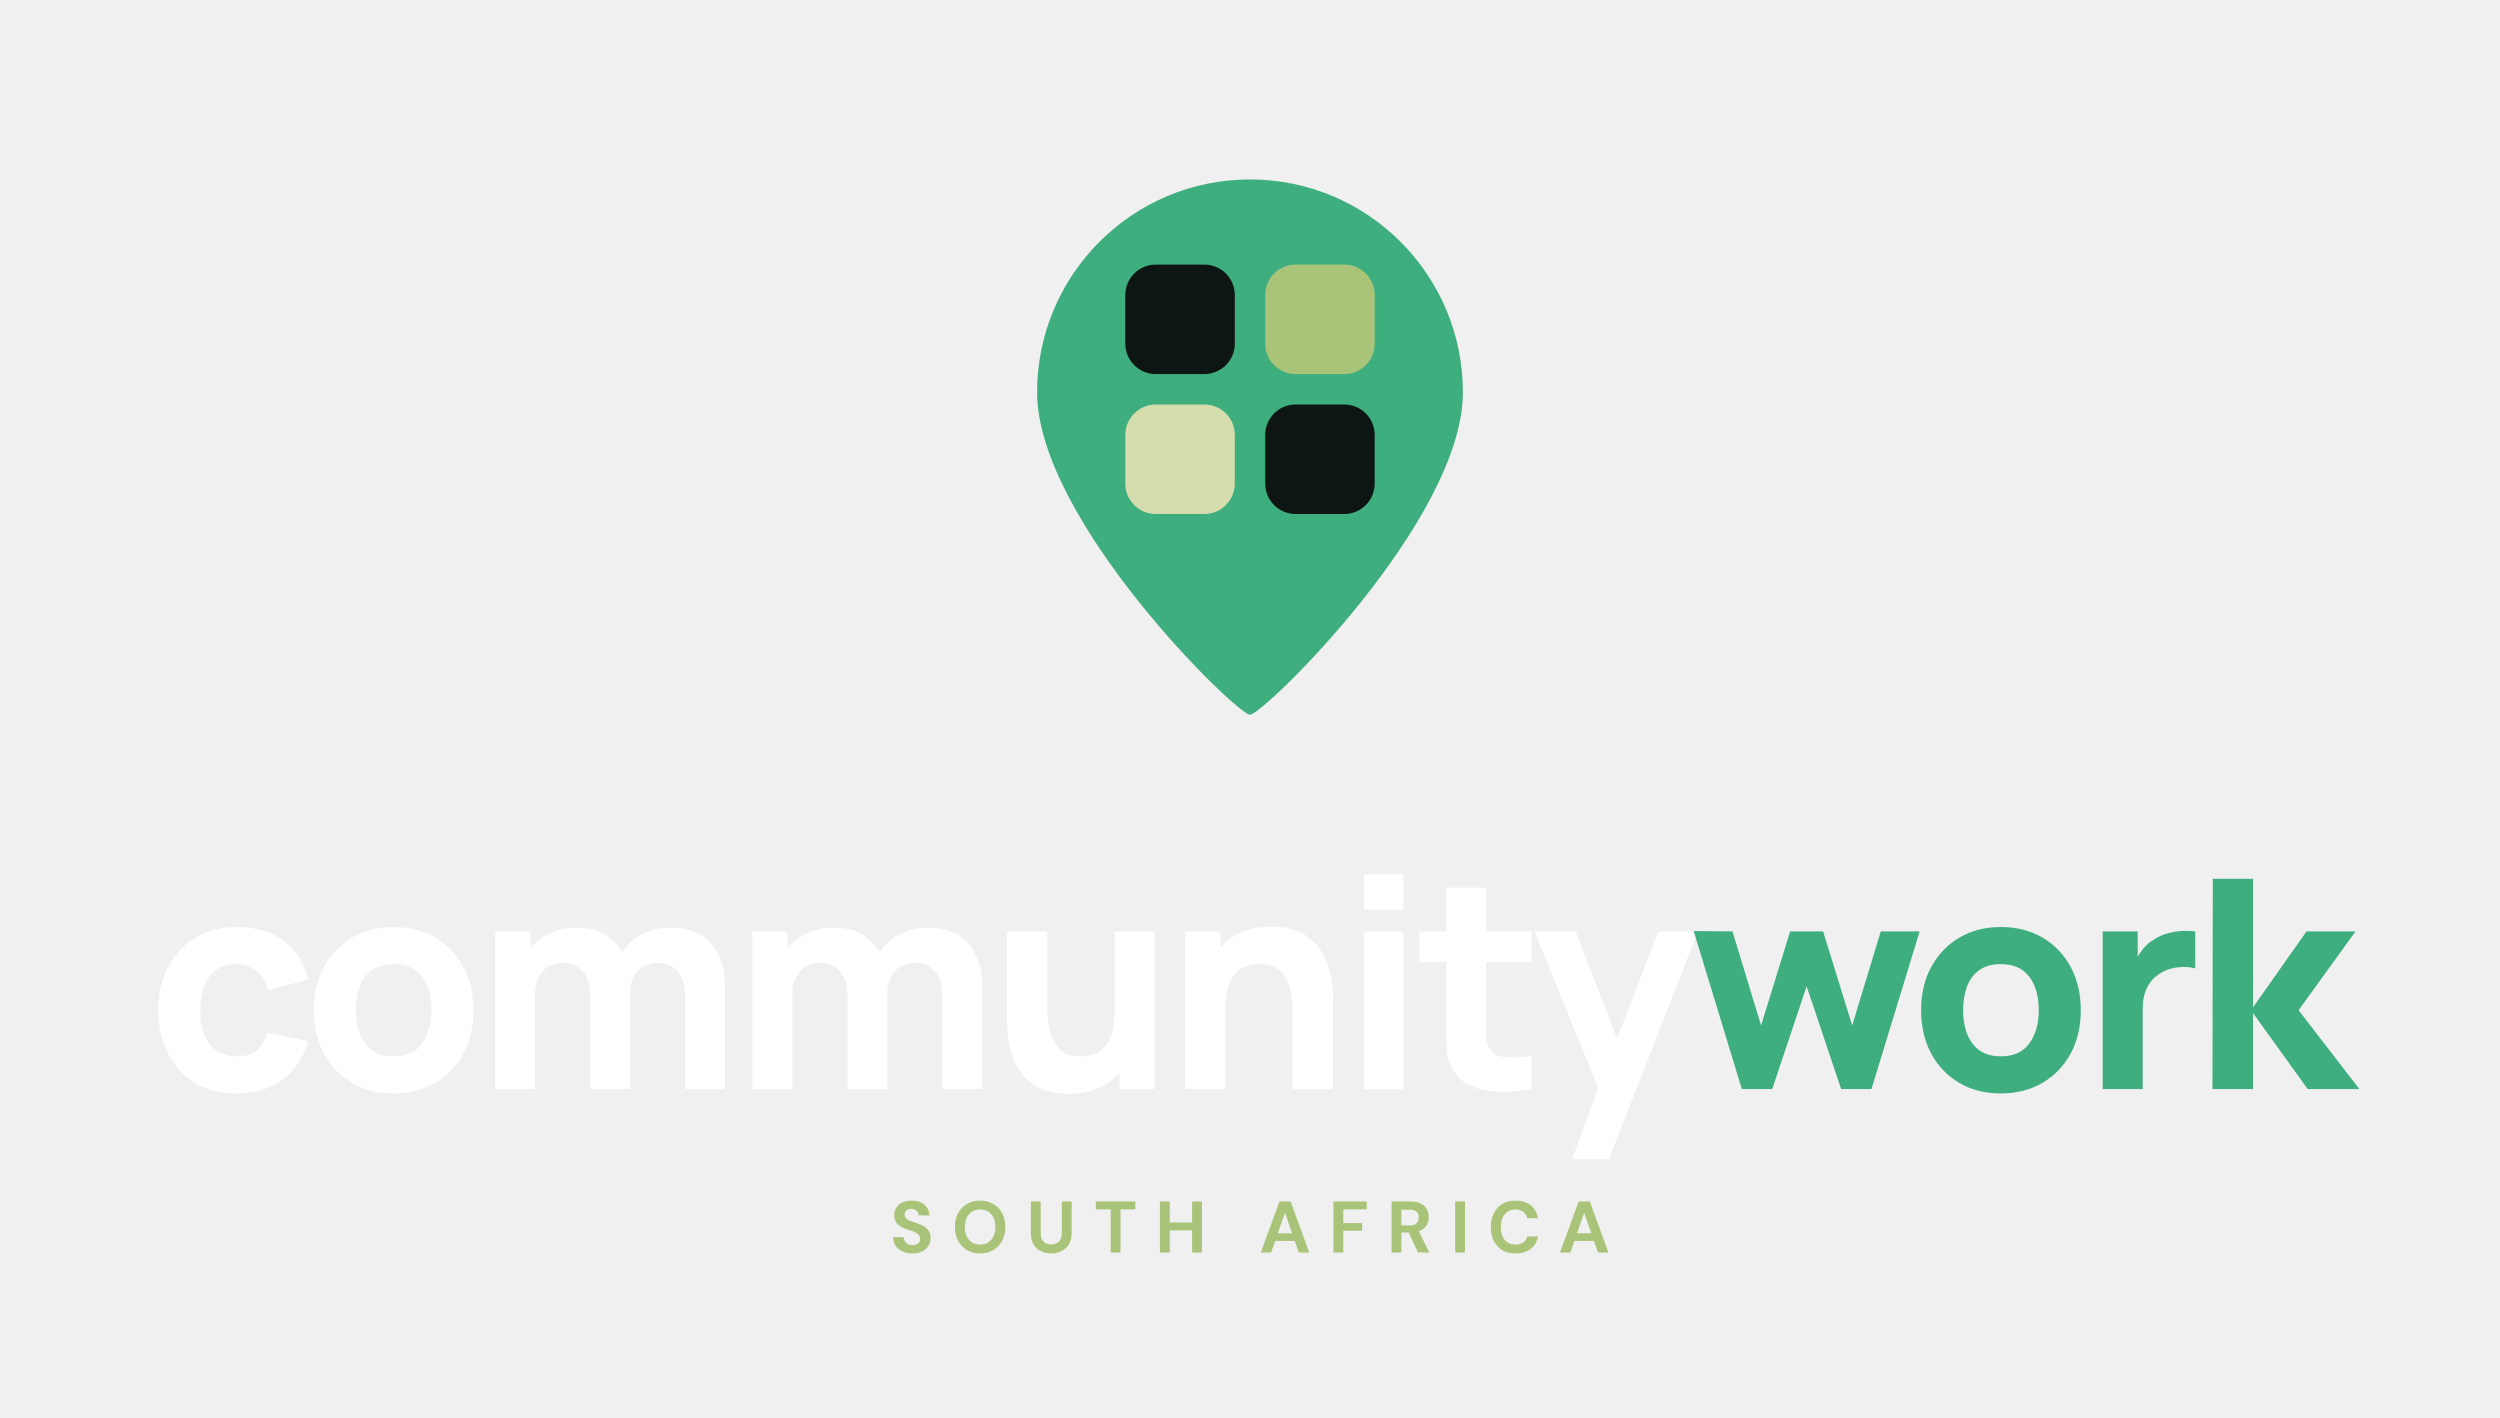
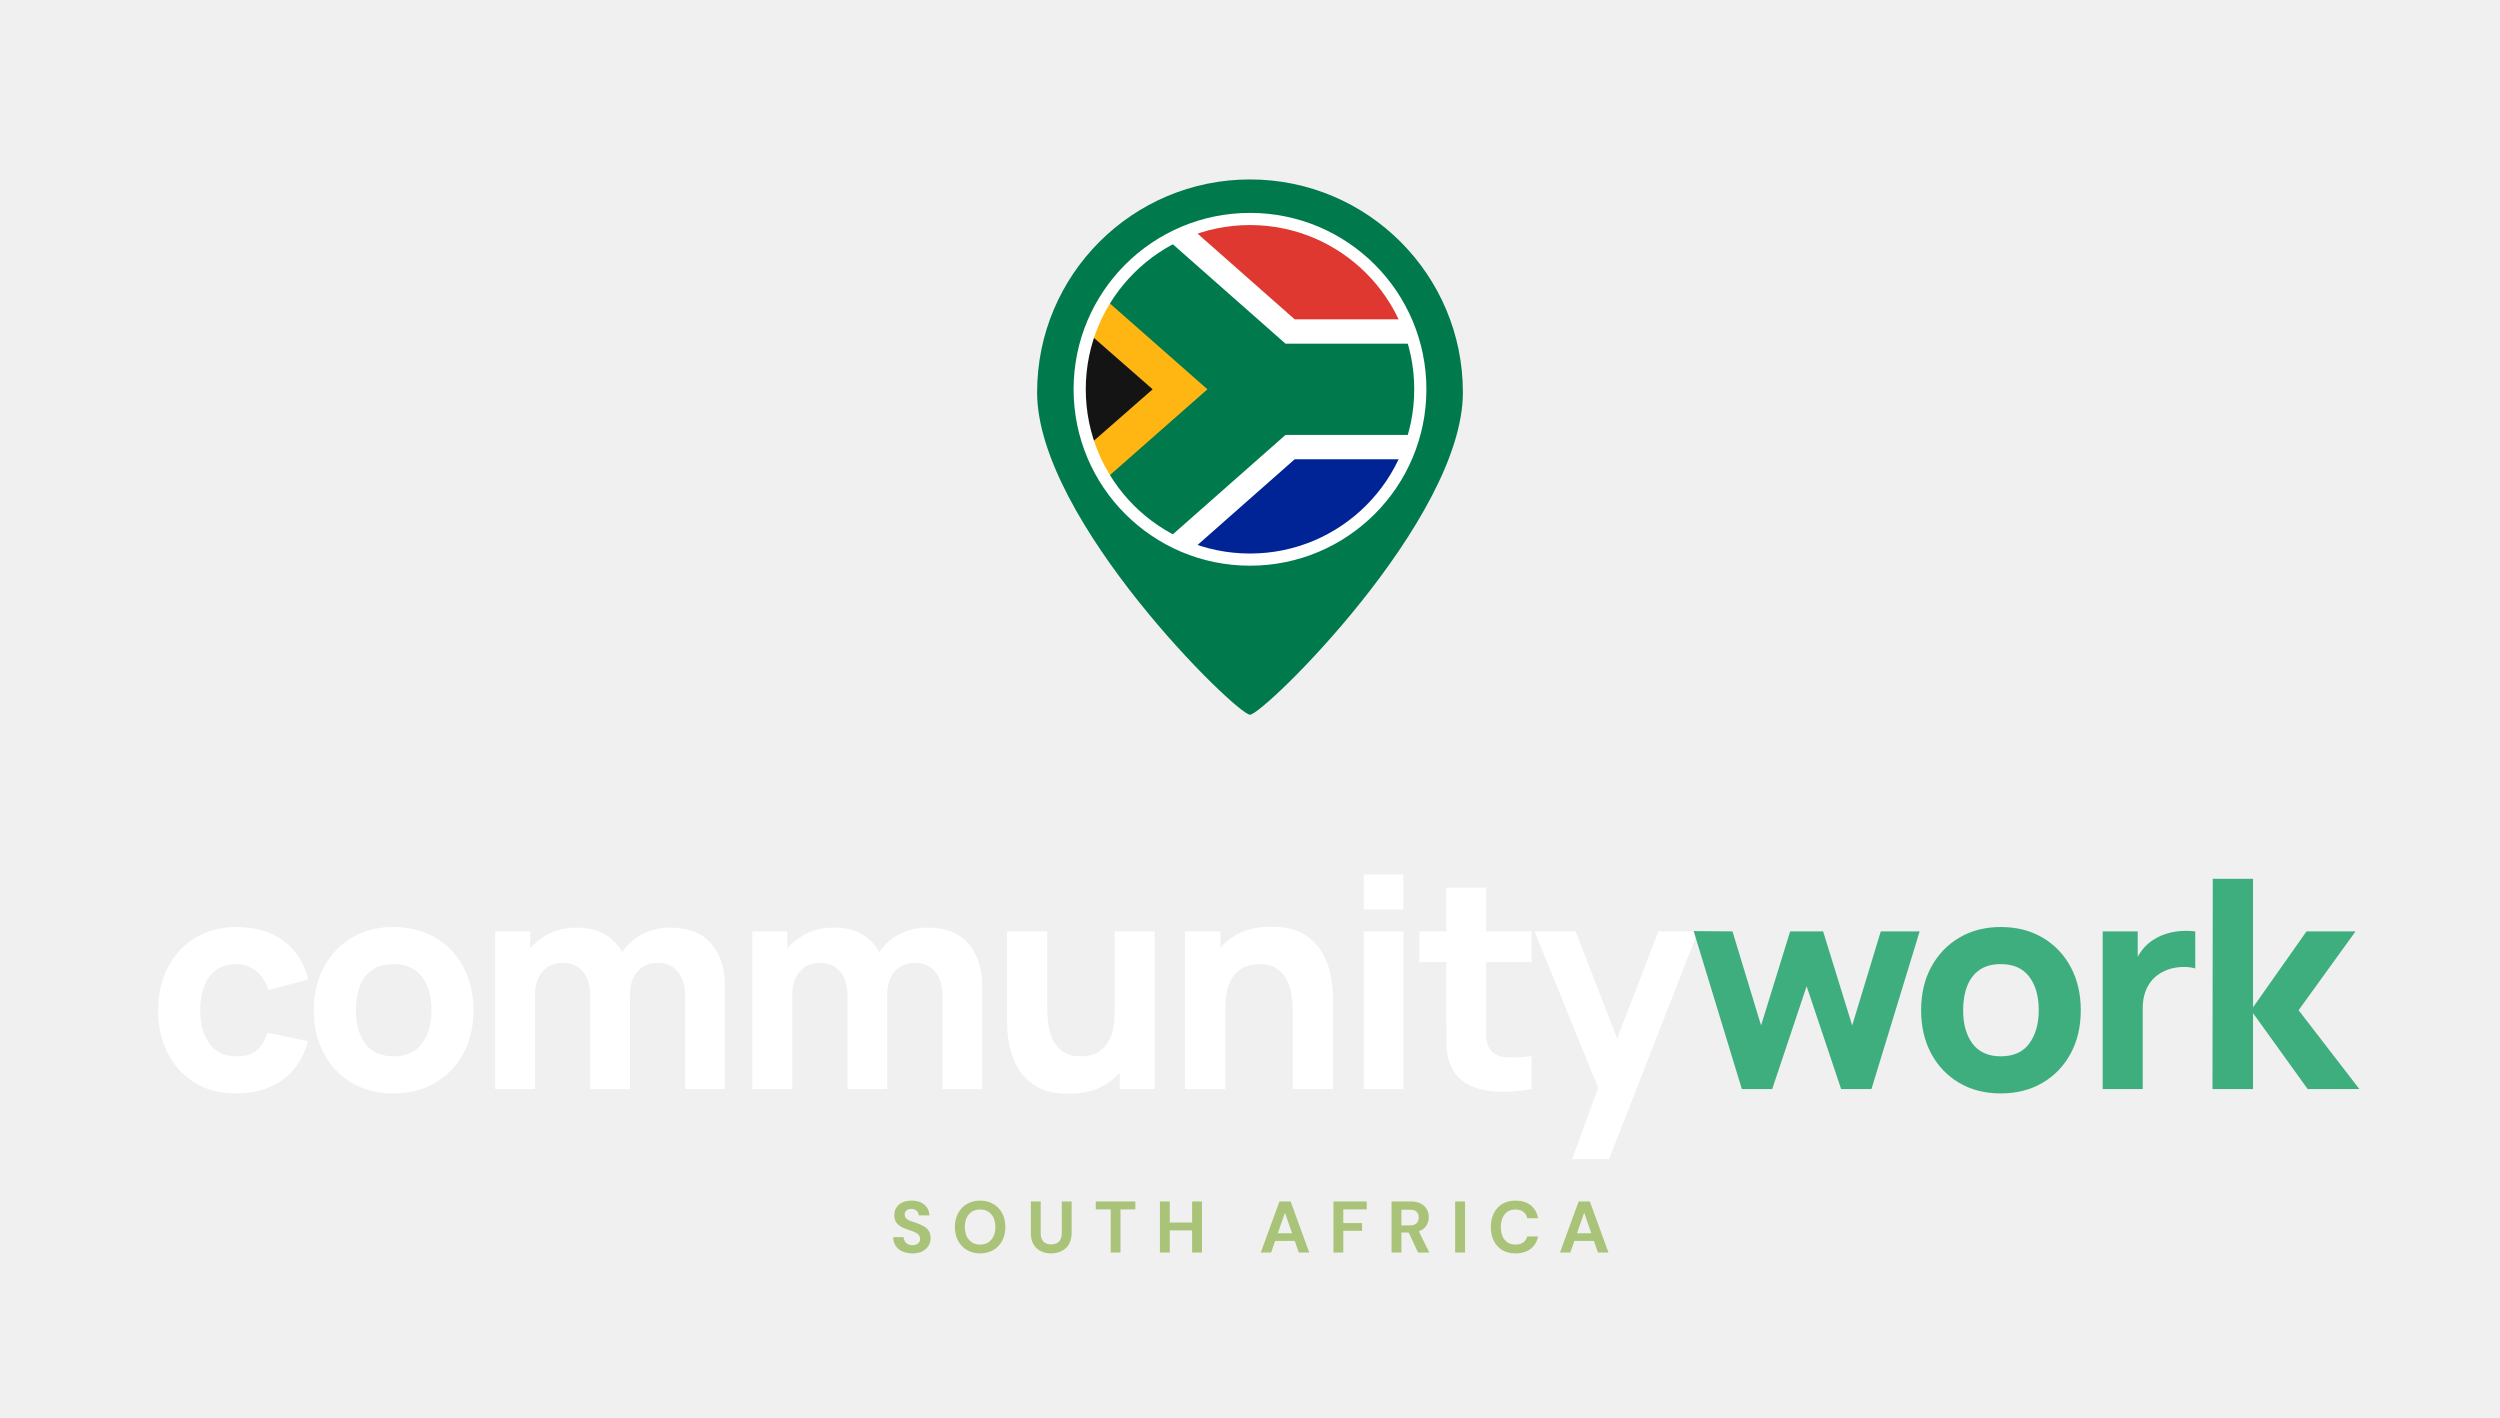
<svg xmlns="http://www.w3.org/2000/svg" width="411" height="233" viewBox="0 0 411 233">
  <g transform="translate(157.5 24) scale(1)">
-     <path d="M48 93.5C45.8 93.5 13 61.5 13 40.5A35 35 0 1 1 83 40.5C83 61.5 50.2 93.5 48 93.5Z" fill="#3FAE7F" />
-     <rect x="27.5" y="19.5" width="18" height="18" rx="5" fill="#0E1613" />
-     <rect x="50.5" y="19.5" width="18" height="18" rx="5" fill="#A9C479" />
-     <rect x="27.5" y="42.5" width="18" height="18" rx="5" fill="#D6DDAC" />
-     <rect x="50.5" y="42.5" width="18" height="18" rx="5" fill="#0E1613" />
+     <path d="M48 93.5C45.8 93.5 13 61.5 13 40.5A35 35 0 1 1 83 40.5C83 61.5 50.2 93.5 48 93.5Z" fill="#007A4D" />
+     <defs>
+       <clipPath id="sa1">
+         <circle cx="48" cy="40" r="28" />
+       </clipPath>
+     </defs>
+     <g clip-path="url(#sa1)">
+       <path d="M20 12H76V40H20Z" fill="#DE3831" />
+       <path d="M20 40H76V68H20Z" fill="#002395" />
+       <path d="M17 10L51 40L17 70M49 40H80" fill="none" stroke="#FFFFFF" stroke-width="23" />
+       <path d="M17 10L51 40L17 70M49 40H80" fill="none" stroke="#007A4D" stroke-width="15" />
+       <path d="M16 18L41 40L16 62Z" fill="#FFB612" />
+       <path d="M16 26L32 40L16 54Z" fill="#141414" />
+     </g>
+     <circle cx="48" cy="40" r="28" fill="none" stroke="#FFFFFF" stroke-width="2" />
  </g>
  <path d="M38.87 179.76L38.87 179.76Q34.84 179.76 31.96 177.96Q29.08 176.16 27.54 173.06Q26 169.97 26 166.08L26 166.08Q26 162.14 27.6 159.05Q29.2 155.95 32.1 154.18Q35 152.4 38.96 152.4L38.96 152.4Q43.55 152.4 46.66 154.72Q49.76 157.03 50.63 161.04L50.63 161.04L44.1 162.77Q43.52 160.75 42.1 159.62Q40.67 158.5 38.87 158.5L38.87 158.5Q36.8 158.5 35.48 159.49Q34.16 160.49 33.54 162.2Q32.92 163.92 32.92 166.08L32.92 166.08Q32.92 169.46 34.42 171.56Q35.92 173.66 38.87 173.66L38.87 173.66Q41.08 173.66 42.23 172.66Q43.38 171.65 43.96 169.78L43.96 169.78L50.63 171.17Q49.52 175.3 46.45 177.53Q43.38 179.76 38.87 179.76M64.69 179.76L64.69 179.76Q60.78 179.76 57.83 178.01Q54.88 176.26 53.23 173.17Q51.59 170.09 51.59 166.08L51.59 166.08Q51.59 162.02 53.27 158.94Q54.95 155.86 57.9 154.13Q60.85 152.4 64.69 152.4L64.69 152.4Q68.6 152.4 71.57 154.15Q74.53 155.9 76.19 158.99Q77.84 162.07 77.84 166.08L77.84 166.08Q77.84 170.11 76.18 173.2Q74.51 176.28 71.54 178.02Q68.58 179.76 64.69 179.76M64.69 173.66L64.69 173.66Q67.84 173.66 69.38 171.54Q70.93 169.42 70.93 166.08L70.93 166.08Q70.93 162.62 69.36 160.56Q67.79 158.5 64.69 158.5L64.69 158.5Q62.56 158.5 61.19 159.46Q59.82 160.42 59.16 162.12Q58.5 163.82 58.5 166.08L58.5 166.08Q58.5 169.56 60.07 171.61Q61.64 173.66 64.69 173.66M119.17 179.04L112.64 179.04L112.64 163.73Q112.64 161.16 111.43 159.73Q110.22 158.3 108.08 158.3L108.08 158.3Q106.72 158.3 105.71 158.94Q104.7 159.58 104.14 160.72Q103.57 161.86 103.57 163.34L103.57 163.34L100.84 161.52Q100.84 158.86 102.1 156.82Q103.36 154.78 105.48 153.64Q107.6 152.5 110.2 152.5L110.2 152.5Q114.64 152.5 116.9 155.12Q119.17 157.75 119.17 162L119.17 162L119.17 179.04M87.97 179.04L81.4 179.04L81.4 153.12L87.16 153.12L87.16 161.71L87.97 161.71L87.97 179.04M103.57 179.04L97.04 179.04L97.04 163.73Q97.04 161.16 95.83 159.73Q94.62 158.3 92.48 158.3L92.48 158.3Q90.44 158.3 89.21 159.71Q87.97 161.11 87.97 163.34L87.97 163.34L85.24 161.42Q85.24 158.88 86.51 156.86Q87.78 154.85 89.93 153.67Q92.08 152.5 94.74 152.5L94.74 152.5Q97.79 152.5 99.74 153.79Q101.7 155.09 102.64 157.25Q103.57 159.41 103.57 162L103.57 162L103.57 179.04M161.46 179.04L154.93 179.04L154.93 163.73Q154.93 161.16 153.72 159.73Q152.51 158.3 150.37 158.3L150.37 158.3Q149 158.3 148 158.94Q146.99 159.58 146.42 160.72Q145.86 161.86 145.86 163.34L145.86 163.34L143.12 161.52Q143.12 158.86 144.38 156.82Q145.64 154.78 147.77 153.64Q149.89 152.5 152.48 152.5L152.48 152.5Q156.92 152.5 159.19 155.12Q161.46 157.75 161.46 162L161.46 162L161.46 179.04M130.26 179.04L123.68 179.04L123.68 153.12L129.44 153.12L129.44 161.71L130.26 161.71L130.26 179.04M145.86 179.04L139.33 179.04L139.33 163.73Q139.33 161.16 138.12 159.73Q136.91 158.3 134.77 158.3L134.77 158.3Q132.73 158.3 131.5 159.71Q130.26 161.11 130.26 163.34L130.26 163.34L127.52 161.42Q127.52 158.88 128.8 156.86Q130.07 154.85 132.22 153.67Q134.36 152.5 137.03 152.5L137.03 152.5Q140.08 152.5 142.03 153.79Q143.99 155.09 144.92 157.25Q145.86 159.41 145.86 162L145.86 162L145.86 179.04M175.67 179.81L175.67 179.81Q172.62 179.81 170.7 178.78Q168.78 177.74 167.71 176.16Q166.64 174.58 166.19 172.86Q165.73 171.14 165.64 169.73Q165.54 168.31 165.54 167.66L165.54 167.66L165.54 153.12L172.16 153.12L172.16 165.36Q172.16 166.25 172.26 167.63Q172.36 169.01 172.86 170.4Q173.36 171.79 174.5 172.73Q175.64 173.66 177.73 173.66L177.73 173.66Q178.57 173.66 179.53 173.4Q180.49 173.14 181.33 172.38Q182.17 171.62 182.71 170.15Q183.25 168.67 183.25 166.27L183.25 166.27L187 168.05Q187 171.12 185.75 173.81Q184.5 176.5 181.99 178.15Q179.48 179.81 175.67 179.81M189.83 179.04L184.07 179.04L184.07 170.45L183.25 170.45L183.25 153.12L189.83 153.12L189.83 179.04M219.16 179.04L212.53 179.04L212.53 166.8Q212.53 165.91 212.44 164.53Q212.34 163.15 211.84 161.76Q211.33 160.37 210.19 159.43Q209.05 158.5 206.96 158.5L206.96 158.5Q206.12 158.5 205.16 158.76Q204.2 159.02 203.36 159.78Q202.52 160.54 201.98 162Q201.44 163.46 201.44 165.89L201.44 165.89L197.7 164.11Q197.7 161.04 198.95 158.35Q200.2 155.66 202.7 154.01Q205.21 152.35 209.03 152.35L209.03 152.35Q212.08 152.35 214 153.38Q215.92 154.42 216.98 156Q218.05 157.58 218.51 159.3Q218.96 161.02 219.06 162.43Q219.16 163.85 219.16 164.5L219.16 164.5L219.16 179.04M201.44 179.04L194.82 179.04L194.82 153.12L200.63 153.12L200.63 161.71L201.44 161.71L201.44 179.04M230.72 149.52L224.2 149.52L224.2 143.76L230.72 143.76L230.72 149.52M230.72 179.04L224.2 179.04L224.2 153.12L230.72 153.12L230.72 179.04M251.8 173.62L251.8 179.04Q249.11 179.54 246.53 179.48Q243.95 179.42 241.92 178.57Q239.89 177.72 238.84 175.82L238.84 175.82Q237.88 174.05 237.83 172.21Q237.78 170.38 237.78 168.05L237.78 168.05L237.78 145.92L244.31 145.92L244.31 167.66Q244.31 169.18 244.34 170.39Q244.38 171.6 244.84 172.32L244.84 172.32Q245.7 173.69 247.6 173.81Q249.49 173.93 251.8 173.62L251.8 173.62M251.8 158.16L233.36 158.16L233.36 153.12L251.8 153.12L251.8 158.16M264.52 190.56L258.47 190.56L263.46 176.83L263.56 180.86L252.28 153.12L259.04 153.12L266.63 172.75L265.09 172.75L272.63 153.12L279.16 153.12L264.52 190.56" fill="#FFFFFF" />
  <path d="M291.35 179.04L286.36 179.04L278.44 153.07L284.82 153.12L289.52 168.58L294.3 153.12L299.72 153.12L304.5 168.58L309.2 153.12L315.59 153.12L307.67 179.04L302.68 179.04L297.01 162.14L291.35 179.04M328.93 179.76L328.93 179.76Q325.02 179.76 322.07 178.01Q319.12 176.26 317.47 173.17Q315.83 170.09 315.83 166.08L315.83 166.08Q315.83 162.02 317.51 158.94Q319.19 155.86 322.14 154.13Q325.09 152.4 328.93 152.4L328.93 152.4Q332.84 152.4 335.81 154.15Q338.77 155.9 340.43 158.99Q342.08 162.07 342.08 166.08L342.08 166.08Q342.08 170.11 340.42 173.2Q338.75 176.28 335.78 178.02Q332.82 179.76 328.93 179.76M328.93 173.66L328.93 173.66Q332.08 173.66 333.62 171.54Q335.17 169.42 335.17 166.08L335.17 166.08Q335.17 162.62 333.6 160.56Q332.03 158.5 328.93 158.5L328.93 158.5Q326.8 158.5 325.43 159.46Q324.06 160.42 323.4 162.12Q322.74 163.82 322.74 166.08L322.74 166.08Q322.74 169.56 324.31 171.61Q325.88 173.66 328.93 173.66M352.26 179.04L345.68 179.04L345.68 153.12L351.44 153.12L351.44 159.46L350.82 158.64Q351.32 157.3 352.16 156.19Q353 155.09 354.23 154.37L354.23 154.37Q355.16 153.79 356.27 153.47Q357.37 153.14 358.55 153.06Q359.72 152.98 360.9 153.12L360.9 153.12L360.9 159.22Q359.82 158.88 358.39 158.99Q356.96 159.1 355.81 159.65L355.81 159.65Q354.66 160.18 353.87 161.05Q353.08 161.93 352.67 163.12Q352.26 164.3 352.26 165.79L352.26 165.79L352.26 179.04M370.4 179.04L363.73 179.04L363.78 144.48L370.4 144.48L370.4 165.6L379.19 153.12L387.25 153.12L377.89 166.08L387.88 179.04L379.38 179.04L370.4 166.56L370.4 179.04" fill="#3FAE7F" />
  <path d="M150.02 206.06L150.02 206.06Q149.11 206.06 148.39 205.75Q147.68 205.44 147.26 204.84Q146.85 204.24 146.84 203.39L146.84 203.39L148.55 203.39Q148.57 203.76 148.75 204.06Q148.93 204.36 149.24 204.53Q149.56 204.71 150.01 204.71L150.01 204.71Q150.39 204.71 150.67 204.58Q150.95 204.46 151.11 204.23Q151.27 204 151.27 203.69L151.27 203.69Q151.27 203.33 151.09 203.09Q150.92 202.85 150.61 202.68Q150.31 202.51 149.9 202.37Q149.5 202.24 149.06 202.08L149.06 202.08Q148.06 201.76 147.54 201.22Q147.02 200.68 147.02 199.79L147.02 199.79Q147.02 199.03 147.38 198.49Q147.75 197.95 148.4 197.66Q149.05 197.38 149.87 197.38L149.87 197.38Q150.73 197.38 151.37 197.67Q152.01 197.96 152.39 198.52Q152.77 199.07 152.78 199.81L152.78 199.81L151.05 199.81Q151.04 199.54 150.89 199.29Q150.74 199.04 150.47 198.89Q150.21 198.74 149.85 198.74L149.85 198.74Q149.54 198.73 149.28 198.84Q149.02 198.95 148.87 199.16Q148.72 199.37 148.72 199.68L148.72 199.68Q148.72 199.98 148.87 200.18Q149.02 200.39 149.29 200.54Q149.55 200.69 149.91 200.81Q150.27 200.94 150.69 201.07L150.69 201.07Q151.31 201.29 151.84 201.58Q152.37 201.88 152.68 202.34Q152.99 202.81 152.99 203.58L152.99 203.58Q152.99 204.24 152.65 204.8Q152.3 205.37 151.64 205.72Q150.99 206.06 150.02 206.06M161.13 206.06L161.13 206.06Q159.91 206.06 158.97 205.51Q158.03 204.96 157.51 203.98Q156.98 203 156.98 201.72L156.98 201.72Q156.98 200.44 157.51 199.46Q158.03 198.48 158.97 197.93Q159.91 197.38 161.13 197.38L161.13 197.38Q162.37 197.38 163.3 197.93Q164.24 198.48 164.76 199.46Q165.28 200.44 165.28 201.72L165.28 201.72Q165.28 203 164.76 203.98Q164.24 204.96 163.3 205.51Q162.37 206.06 161.13 206.06M161.13 204.61L161.13 204.61Q161.9 204.61 162.46 204.26Q163.01 203.9 163.33 203.26Q163.64 202.61 163.64 201.72L163.64 201.72Q163.64 200.82 163.33 200.18Q163.01 199.54 162.46 199.19Q161.9 198.84 161.13 198.84L161.13 198.84Q160.37 198.84 159.81 199.19Q159.25 199.54 158.93 200.18Q158.62 200.82 158.62 201.72L158.62 201.72Q158.62 202.61 158.93 203.26Q159.25 203.9 159.81 204.26Q160.37 204.61 161.13 204.61M172.79 206.06L172.79 206.06Q171.87 206.06 171.11 205.69Q170.36 205.32 169.91 204.58Q169.47 203.83 169.47 202.68L169.47 202.68L169.47 197.52L171.09 197.52L171.09 202.69Q171.09 203.32 171.29 203.74Q171.5 204.17 171.89 204.37Q172.28 204.58 172.82 204.58L172.82 204.58Q173.37 204.58 173.76 204.37Q174.15 204.17 174.35 203.74Q174.56 203.32 174.56 202.69L174.56 202.69L174.56 197.52L176.18 197.52L176.18 202.68Q176.18 203.83 175.72 204.58Q175.27 205.32 174.49 205.69Q173.72 206.06 172.79 206.06M184.21 205.92L182.6 205.92L182.6 198.83L180.14 198.83L180.14 197.52L186.65 197.52L186.65 198.83L184.21 198.83L184.21 205.92M197.6 205.92L195.98 205.92L195.98 197.52L197.6 197.52L197.6 205.92M192.31 205.92L190.69 205.92L190.69 197.52L192.31 197.52L192.31 205.92M196.25 202.28L192.08 202.28L192.08 200.98L196.25 200.98L196.25 202.28M208.97 205.92L207.27 205.92L210.34 197.52L212.18 197.52L215.24 205.92L213.52 205.92L211.25 199.37L211.25 199.37L208.97 205.92M213.75 204.01L208.63 204.01L209.06 202.75L213.33 202.75L213.75 204.01M220.84 205.92L219.22 205.92L219.22 197.52L224.69 197.52L224.69 198.83L220.84 198.83L220.84 201.07L223.93 201.07L223.93 202.34L220.84 202.34L220.84 205.92M230.39 205.92L228.77 205.92L228.77 197.52L231.91 197.52Q232.93 197.52 233.59 197.87Q234.25 198.22 234.57 198.8Q234.89 199.38 234.89 200.09L234.89 200.09Q234.89 200.76 234.58 201.34Q234.27 201.92 233.6 202.28Q232.94 202.63 231.89 202.63L231.89 202.63L230.39 202.63L230.39 205.92M234.98 205.92L233.13 205.92L231.4 202.22L233.15 202.22L234.98 205.92M230.39 198.88L230.39 201.46L231.81 201.46Q232.54 201.46 232.89 201.1Q233.24 200.74 233.24 200.15L233.24 200.15Q233.24 199.56 232.9 199.22Q232.55 198.88 231.81 198.88L231.81 198.88L230.39 198.88M240.85 205.92L239.23 205.92L239.23 197.52L240.85 197.52L240.85 205.92M249.14 206.06L249.14 206.06Q247.88 206.06 246.97 205.52Q246.07 204.97 245.58 203.99Q245.09 203.02 245.09 201.73L245.09 201.73Q245.09 200.45 245.58 199.46Q246.07 198.48 246.97 197.93Q247.88 197.38 249.14 197.38L249.14 197.38Q250.66 197.38 251.63 198.13Q252.61 198.89 252.85 200.27L252.85 200.27L251.08 200.27Q250.93 199.6 250.43 199.22Q249.93 198.84 249.13 198.84L249.13 198.84Q248.38 198.84 247.85 199.19Q247.31 199.55 247.03 200.19Q246.74 200.83 246.74 201.73L246.74 201.73Q246.74 202.62 247.03 203.27Q247.31 203.92 247.85 204.26Q248.38 204.61 249.13 204.61L249.13 204.61Q249.93 204.61 250.42 204.26Q250.91 203.9 251.07 203.27L251.07 203.27L252.85 203.27Q252.61 204.58 251.63 205.32Q250.66 206.06 249.14 206.06M258.16 205.92L256.46 205.92L259.53 197.52L261.37 197.52L264.43 205.92L262.71 205.92L260.44 199.37L260.44 199.37L258.16 205.92M262.94 204.01L257.81 204.01L258.25 202.75L262.52 202.75L262.94 204.01" fill="#A9C479" />
</svg>
